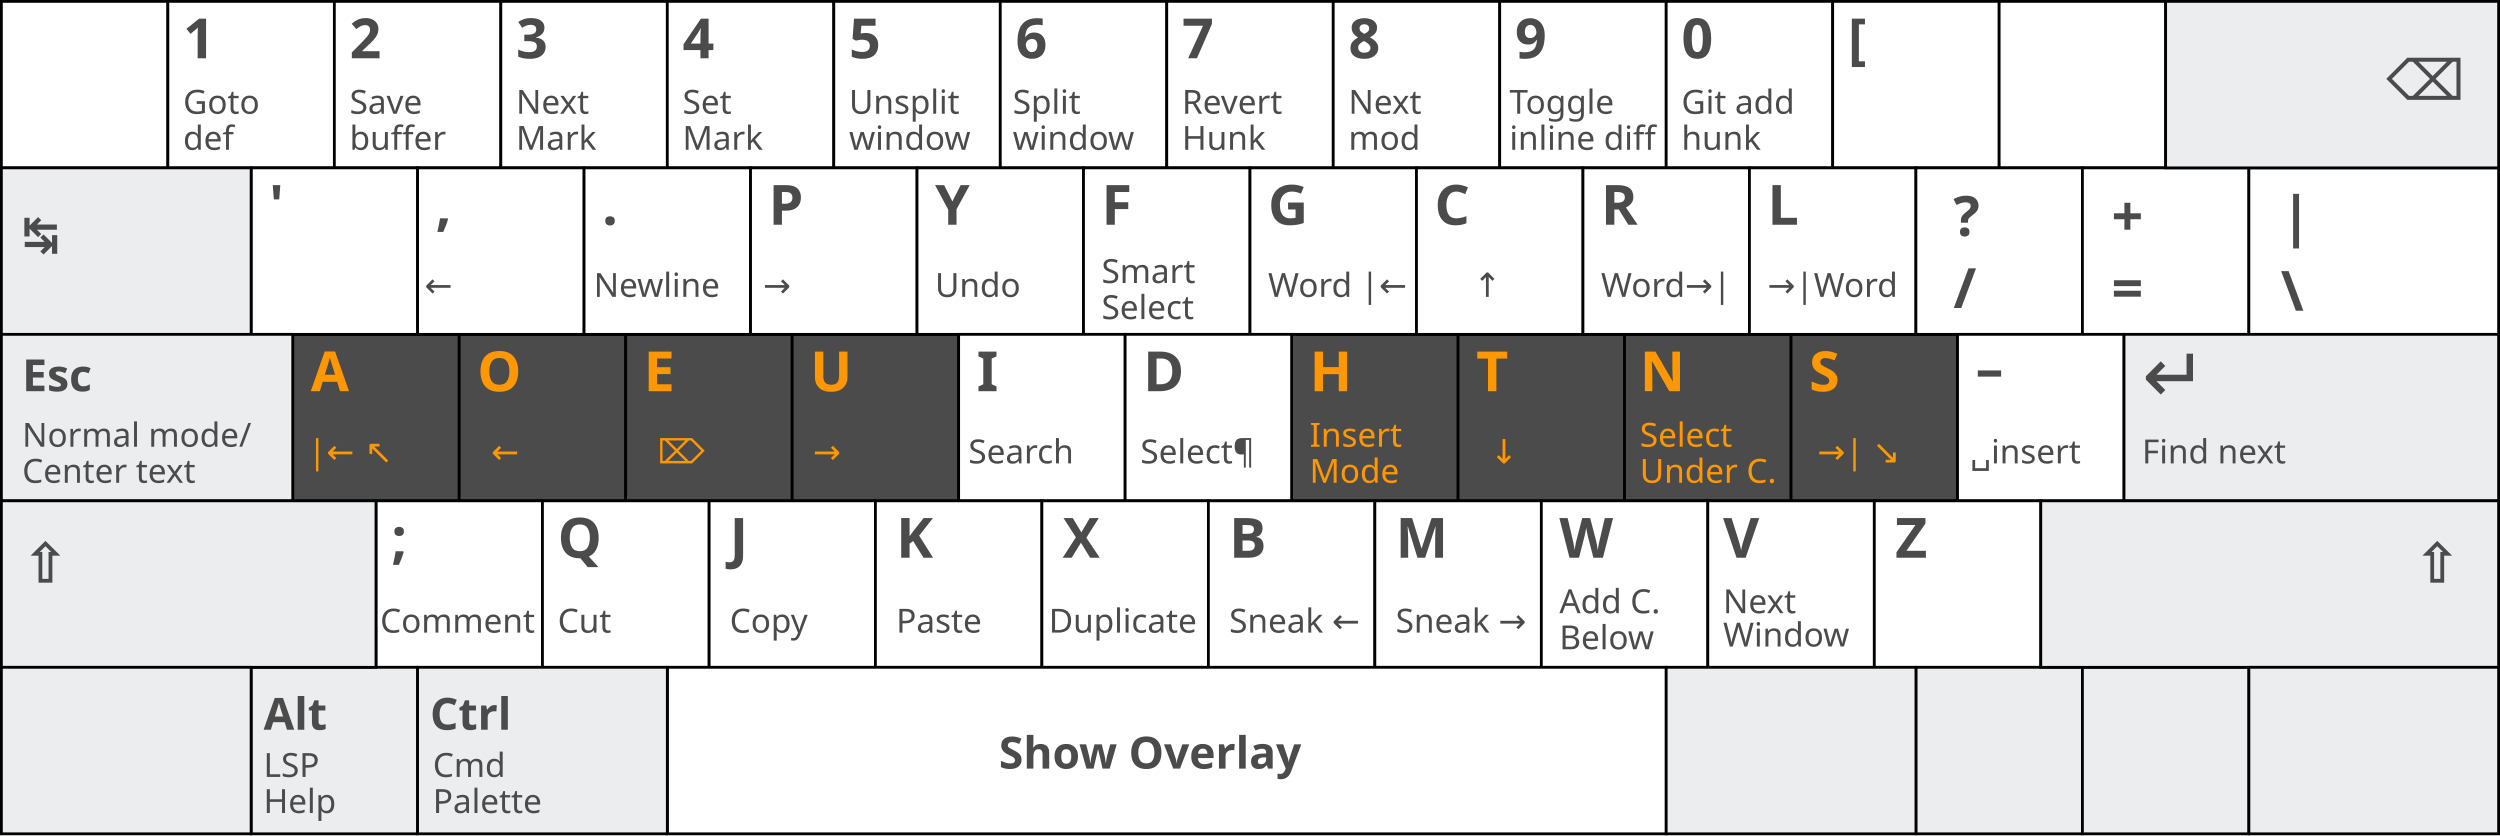
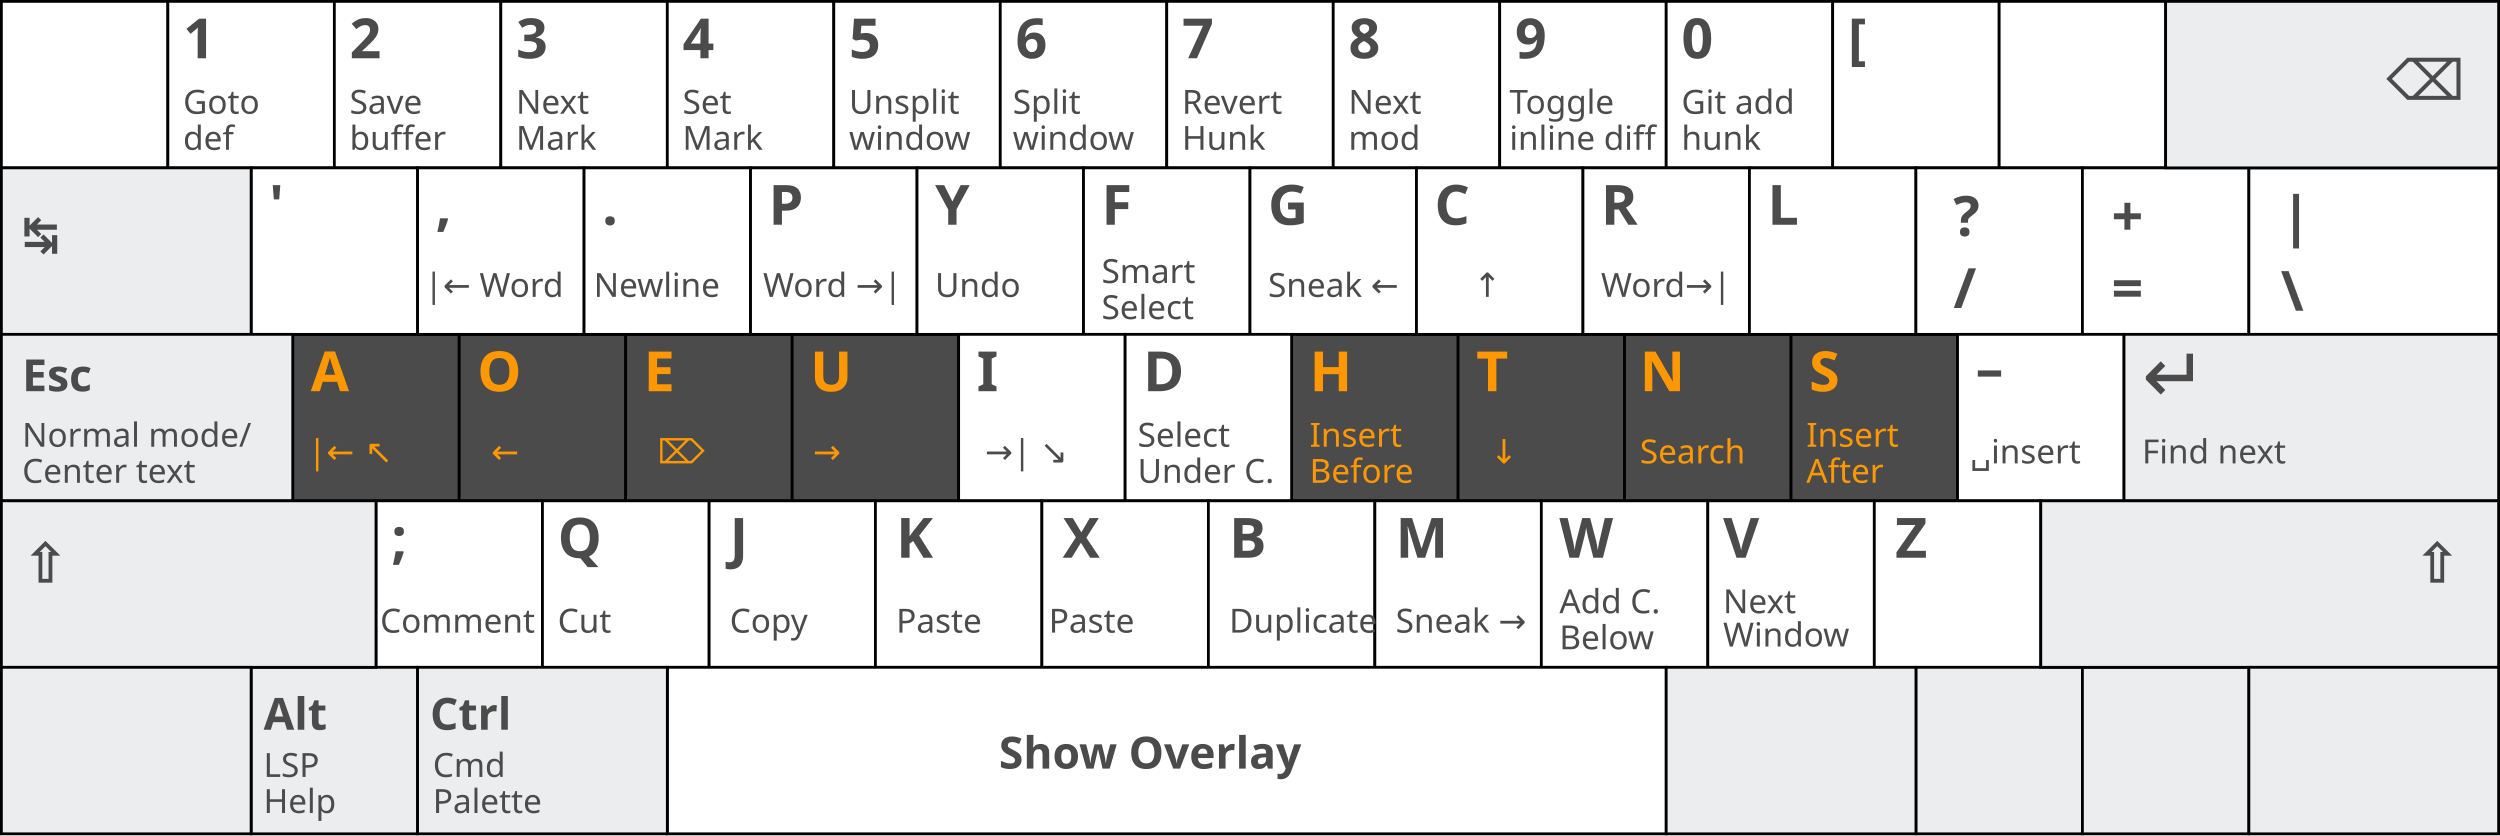
<svg xmlns="http://www.w3.org/2000/svg" height="301" width="901" version="1.0" style="font-family:sans-serif;font-weight:normal;font-size:12px;fill:#4B4B4B">
  <g style="stroke:#000000;stroke-width:1">
    <path d="m 105.5,120.5 60,0 0,60 -60,0 0,-60 z" />
    <path d="m 165.5,120.5 60,0 0,60 -60,0 0,-60 z" />
    <path d="m 225.5,120.5 60,0 0,60 -60,0 0,-60 z" />
    <path d="m 285.5,120.5 60,0 0,60 -60,0 0,-60 z" />
    <path d="m 465.5,120.5 60,0 0,60 -60,0 0,-60 z" />
    <path d="m 525.5,120.5 60,0 0,60 -60,0 0,-60 z" />
    <path d="m 585.5,120.5 60,0 0,60 -60,0 0,-60 z" />
    <path d="m 645.5,120.5 60,0 0,60 -60,0 0,-60 z" />
    <g style="fill:#ffffff">
      <path d="m 0.5,0.5 60,0 0,60 -60,0 0,-60 z" />
      <path d="m 60.5,0.5 60,0 0,60 -60,0 0,-60 z" />
      <path d="m 120.5,0.5 60,0 0,60 -60,0 0,-60 z" />
      <path d="m 180.5,0.5 60,0 0,60 -60,0 0,-60 z" />
      <path d="m 240.5,0.5 60,0 0,60 -60,0 0,-60 z" />
      <path d="m 300.5,0.5 60,0 0,60 -60,0 0,-60 z" />
      <path d="m 360.5,0.5 60,0 0,60 -60,0 0,-60 z" />
      <path d="m 420.5,0.5 60,0 0,60 -60,0 0,-60 z" />
      <path d="m 480.5,0.5 60,0 0,60 -60,0 0,-60 z" />
      <path d="m 540.5,0.5 60,0 0,60 -60,0 0,-60 z" />
      <path d="m 600.5,0.5 60,0 0,60 -60,0 0,-60 z" />
      <path d="m 660.5,0.5 60,0 0,60 -60,0 0,-60 z" />
      <path d="m 720.5,0.5 60,0 0,60 -60,0 0,-60 z" />
      <path d="m 90.5,60.5 60,0 0,60 -60,0 0,-60 z" />
      <path d="m 150.5,60.5 60,0 0,60 -60,0 0,-60 z" />
      <path d="m 210.5,60.5 60,0 0,60 -60,0 0,-60 z" />
      <path d="m 270.5,60.5 60,0 0,60 -60,0 0,-60 z" />
      <path d="m 330.5,60.5 60,0 0,60 -60,0 0,-60 z" />
      <path d="m 390.5,60.5 60,0 0,60 -60,0 0,-60 z" />
      <path d="m 450.5,60.5 60,0 0,60 -60,0 0,-60 z" />
      <path d="m 510.5,60.5 60,0 0,60 -60,0 0,-60 z" />
      <path d="m 570.5,60.5 60,0 0,60 -60,0 0,-60 z" />
      <path d="m 630.5,60.5 60,0 0,60 -60,0 0,-60 z" />
      <path d="m 690.5,60.5 60,0 0,60 -60,0 0,-60 z" />
      <path d="m 750.5,60.5 60,0 0,60 -60,0 0,-60 z" />
      <path d="m 810.5,60.5 90,0 0,60 -90,0 0,-60 z" />
      <path d="m 345.5,120.5 60,0 0,60 -60,0 0,-60 z" />
      <path d="m 405.5,120.5 60,0 0,60 -60,0 0,-60 z" />
      <path d="m 705.5,120.5 60,0 0,60 -60,0 0,-60 z" />
      <path d="m 135.5,180.5 60,0 0,60 -60,0 0,-60 z" />
      <path d="m 255.5,180.5 60,0 0,60 -60,0 0,-60 z" />
      <path d="m 195.5,180.5 60,0 0,60 -60,0 0,-60 z" />
      <path d="m 315.5,180.5 60,0 0,60 -60,0 0,-60 z" />
      <path d="m 375.5,180.5 60,0 0,60 -60,0 0,-60 z" />
      <path d="m 435.5,180.5 60,0 0,60 -60,0 0,-60 z" />
      <path d="m 495.5,180.5 60,0 0,60 -60,0 0,-60 z" />
      <path d="m 555.5,180.5 60,0 0,60 -60,0 0,-60 z" />
      <path d="m 615.5,180.5 60,0 0,60 -60,0 0,-60 z" />
      <path d="m 675.5,180.5 60,0 0,60 -60,0 0,-60 z" />
      <path d="m 240.5,240.5 360,0 0,60 -360,0 0,-60 z" />
    </g>
    <g style="fill:#EBEDEF">
      <path d="m 90.5,240.5 60,0 0,60 -60,0 0,-60 z" />
      <path d="m 690.5,240.5 60,0 0,60 -60,0 0,-60 z" />
      <path d="m 750.5,240.5 60,0 0,60 -60,0 0,-60 z" />
      <path d="m 780.5,0.5 120,0 0,60 -120,0 0,-60 z" />
      <path d="m 0.5,60.5 90,0 0,60 -90,0 0,-60 z" />
      <path d="m 0.5,120.5 105,0 0,60 -105,0 0,-60 z" />
      <path d="m 765.5,120.5 135,0 0,60 -135,0 0,-60 z" />
      <path d="m 0.5,180.5 135,0 0,60 -135,0 0,-60 z" />
      <path d="m 735.5,180.5 165,0 0,60 -165,0 0,-60 z" />
      <path d="m 0.5,240.5 90,0 0,60 -90,0 0,-60 z" />
      <path d="m 810.5,240.5 90,0 0,60 -90,0 0,-60 z" />
      <path d="m 150.5,240.5 90,0 0,60 -90,0 0,-60 z" />
      <path d="m 600.5,240.5 90,0 0,60 -90,0 0,-60 z" />
    </g>
  </g>
  <g style="fill:#FF9800">
    <text>
      <tspan x="111" y="167">|← ↖︎</tspan>
      <tspan x="177" y="167">←</tspan>
      <tspan x="537" y="167">↓</tspan>
-       <tspan x="591" y="161">Select</tspan>
-       <tspan x="591" y="174">Under C.</tspan>
+       <tspan x="591" y="167">Search</tspan>
      <tspan x="472" y="161">Insert</tspan>
-       <tspan x="472" y="174">Mode</tspan>
-       <tspan x="655" y="167">→| ↘︎</tspan>
+       <tspan x="472" y="174">Before</tspan>
+       <tspan x="651" y="161">Insert</tspan>
+       <tspan x="651" y="174">After</tspan>
      <tspan x="237" y="167">⌦</tspan>
      <tspan x="293" y="167">→</tspan>
    </text>
    <text style="font-weight:bold;font-size:20px">
      <tspan x="112" y="141">A</tspan>
      <tspan x="172" y="141">O</tspan>
      <tspan x="232" y="141">E</tspan>
      <tspan x="292" y="141">U</tspan>
      <tspan x="472" y="141">H</tspan>
      <tspan x="532" y="141">T</tspan>
      <tspan x="591" y="141">N</tspan>
      <tspan x="652" y="141">S</tspan>
    </text>
  </g>
  <text>
    <tspan x="137" y="228">Comment</tspan>
-     <tspan x="153" y="107">←</tspan>
+     <tspan x="153" y="107">|← Word</tspan>
    <tspan x="66" y="41">Goto</tspan>
    <tspan x="66" y="54">def</tspan>
    <tspan x="126" y="41">Save</tspan>
    <tspan x="126" y="54">buffer</tspan>
    <tspan x="186" y="41">Next</tspan>
    <tspan x="186" y="54">Mark</tspan>
    <tspan x="201" y="228">Cut</tspan>
    <tspan x="214" y="107">Newline</tspan>
    <tspan x="246" y="41">Set</tspan>
    <tspan x="246" y="54">Mark</tspan>
    <tspan x="263" y="228">Copy</tspan>
-     <tspan x="275" y="107">→</tspan>
+     <tspan x="275" y="107">Word →|</tspan>
    <tspan x="306" y="41">Unsplit</tspan>
    <tspan x="306" y="54">window</tspan>
    <tspan x="323" y="228">Paste</tspan>
    <tspan x="337" y="107">Undo</tspan>
-     <tspan x="349" y="167">Search</tspan>
+     <tspan x="349" y="167" />
    <tspan x="365" y="41">Split</tspan>
    <tspan x="365" y="54">window</tspan>
-     <tspan x="378" y="228">Duplicate</tspan>
+     <tspan x="378" y="228">Paste</tspan>
    <tspan x="397" y="102">Smart</tspan>
    <tspan x="397" y="115">Select</tspan>
-     <tspan x="411" y="167">Select¶</tspan>
+     <tspan x="355" y="167">→| ↘︎</tspan>
+     <tspan x="410" y="161">Select</tspan>
+     <tspan x="410" y="174">Under C.</tspan>
    <tspan x="426" y="41">Revert</tspan>
    <tspan x="426" y="54">Hunk</tspan>
-     <tspan x="443" y="228">Sneak ←</tspan>
-     <tspan x="457" y="107">Word |←</tspan>
+     <tspan x="443" y="228">Duplicate</tspan>
+     <tspan x="457" y="107">Sneak ←</tspan>
    <tspan x="486" y="41">Next</tspan>
    <tspan x="486" y="54">mod</tspan>
    <tspan x="503" y="228">Sneak →</tspan>
    <tspan x="531" y="107">↑</tspan>
    <tspan x="544" y="41">Toggle</tspan>
    <tspan x="544" y="54">inline diff</tspan>
    <tspan x="562" y="221">Add C.</tspan>
    <tspan x="562" y="234">Below</tspan>
    <tspan x="577" y="107">Word→|</tspan>
-     <tspan x="637" y="107">→|Word</tspan>
+     <tspan x="637" y="107" />
    <tspan x="606" y="41">Git add</tspan>
    <tspan x="606" y="54">hunk</tspan>
    <tspan x="621" y="221">Next</tspan>
    <tspan x="621" y="233">Window</tspan>
    <tspan x="710" y="167">␣insert</tspan>
    <tspan x="772" y="167">Find next</tspan>
    <tspan x="95" y="280">LSP</tspan>
    <tspan x="95" y="293">Help</tspan>
    <tspan x="156" y="280">Cmd</tspan>
    <tspan x="156" y="293">Palette</tspan>
    <tspan x="8" y="161">Normal mode/</tspan>
    <tspan x="8" y="174">Center text</tspan>
  </text>
  <text style="font-size:20px">
    <tspan x="860" y="36">⌫</tspan>
  </text>
  <text style="font-size:28px">
    <tspan x="772" y="145">↵</tspan>
  </text>
  <text style="font-weight:bold;font-size:16px">
    <tspan x="780" y="166" />
    <tspan x="8" y="141">Esc</tspan>
    <tspan x="8" y="90">↹</tspan>
    <tspan x="155" y="263">Ctrl</tspan>
    <tspan x="95" y="263">Alt</tspan>
    <tspan x="360" y="277">Show Overlay</tspan>
  </text>
  <text style="font-weight:bold;font-size:20px">
    <tspan x="8" y="210">⇧</tspan>
    <tspan x="66" y="21">1</tspan>
    <tspan x="97" y="81">'</tspan>
    <tspan x="126" y="21">2</tspan>
    <tspan x="141" y="201">;</tspan>
    <tspan x="157" y="81">,</tspan>
    <tspan x="186" y="21">3</tspan>
    <tspan x="201" y="201">Q</tspan>
    <tspan x="217" y="81">.</tspan>
    <tspan x="246" y="21">4</tspan>
    <tspan x="263" y="201">J</tspan>
    <tspan x="277" y="81">P</tspan>
    <tspan x="306" y="21">5</tspan>
    <tspan x="323" y="201">K</tspan>
    <tspan x="337" y="81">Y</tspan>
    <tspan x="352" y="141">I</tspan>
    <tspan x="366" y="21">6</tspan>
    <tspan x="383" y="201">X</tspan>
    <tspan x="397" y="81">F</tspan>
    <tspan x="412" y="141">D</tspan>
    <tspan x="426" y="21">7</tspan>
    <tspan x="443" y="201">B</tspan>
    <tspan x="457" y="81">G</tspan>
    <tspan x="486" y="21">8</tspan>
    <tspan x="503" y="201">M</tspan>
    <tspan x="517" y="81">C</tspan>
    <tspan x="546" y="21">9</tspan>
    <tspan x="562" y="201">W</tspan>
    <tspan x="577" y="81">R</tspan>
    <tspan x="606" y="21">0</tspan>
    <tspan x="621" y="201">V</tspan>
    <tspan x="637" y="81">L</tspan>
    <tspan x="666" y="21">[</tspan>
    <tspan x="683" y="201">Z</tspan>
    <tspan x="704" y="111">/</tspan>
    <tspan x="704" y="85">?</tspan>
    <tspan x="712" y="140">–</tspan>
    <tspan x="761" y="111">=</tspan>
    <tspan x="761" y="85">+</tspan>
    <tspan x="822" y="112">\</tspan>
    <tspan x="822" y="85">|</tspan>
    <tspan x="870" y="210">⇧</tspan>
  </text>
</svg>
